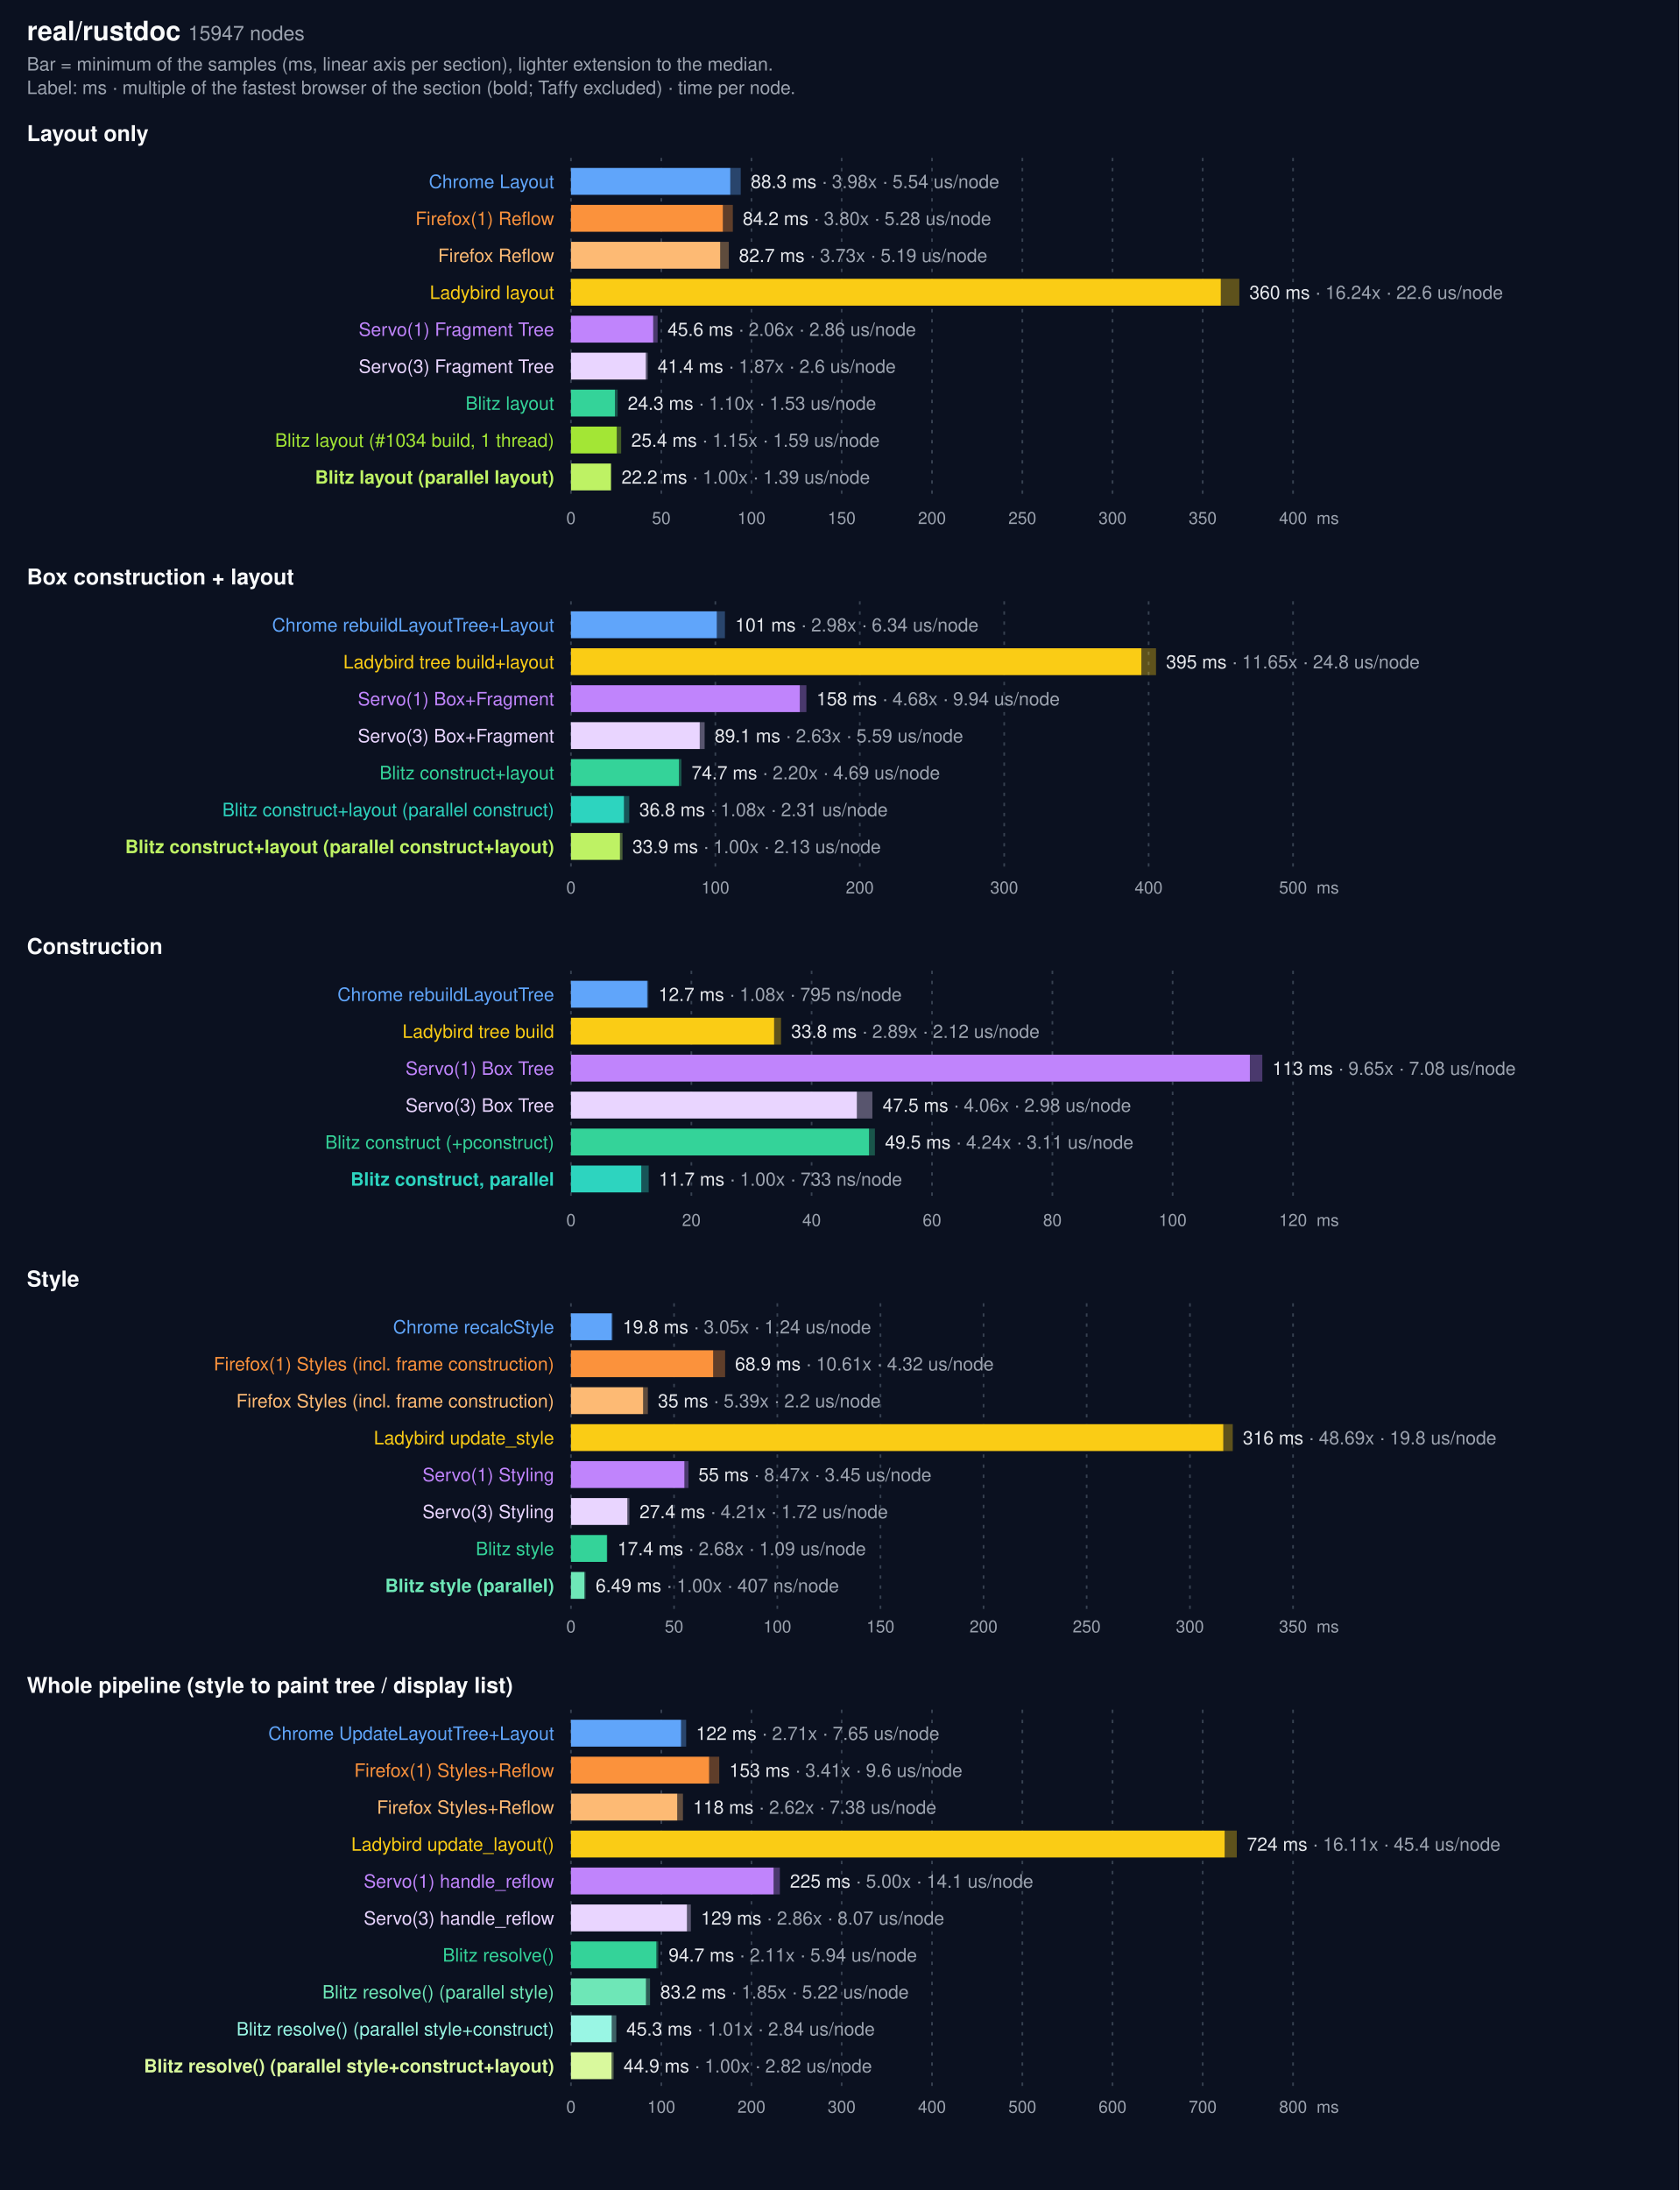
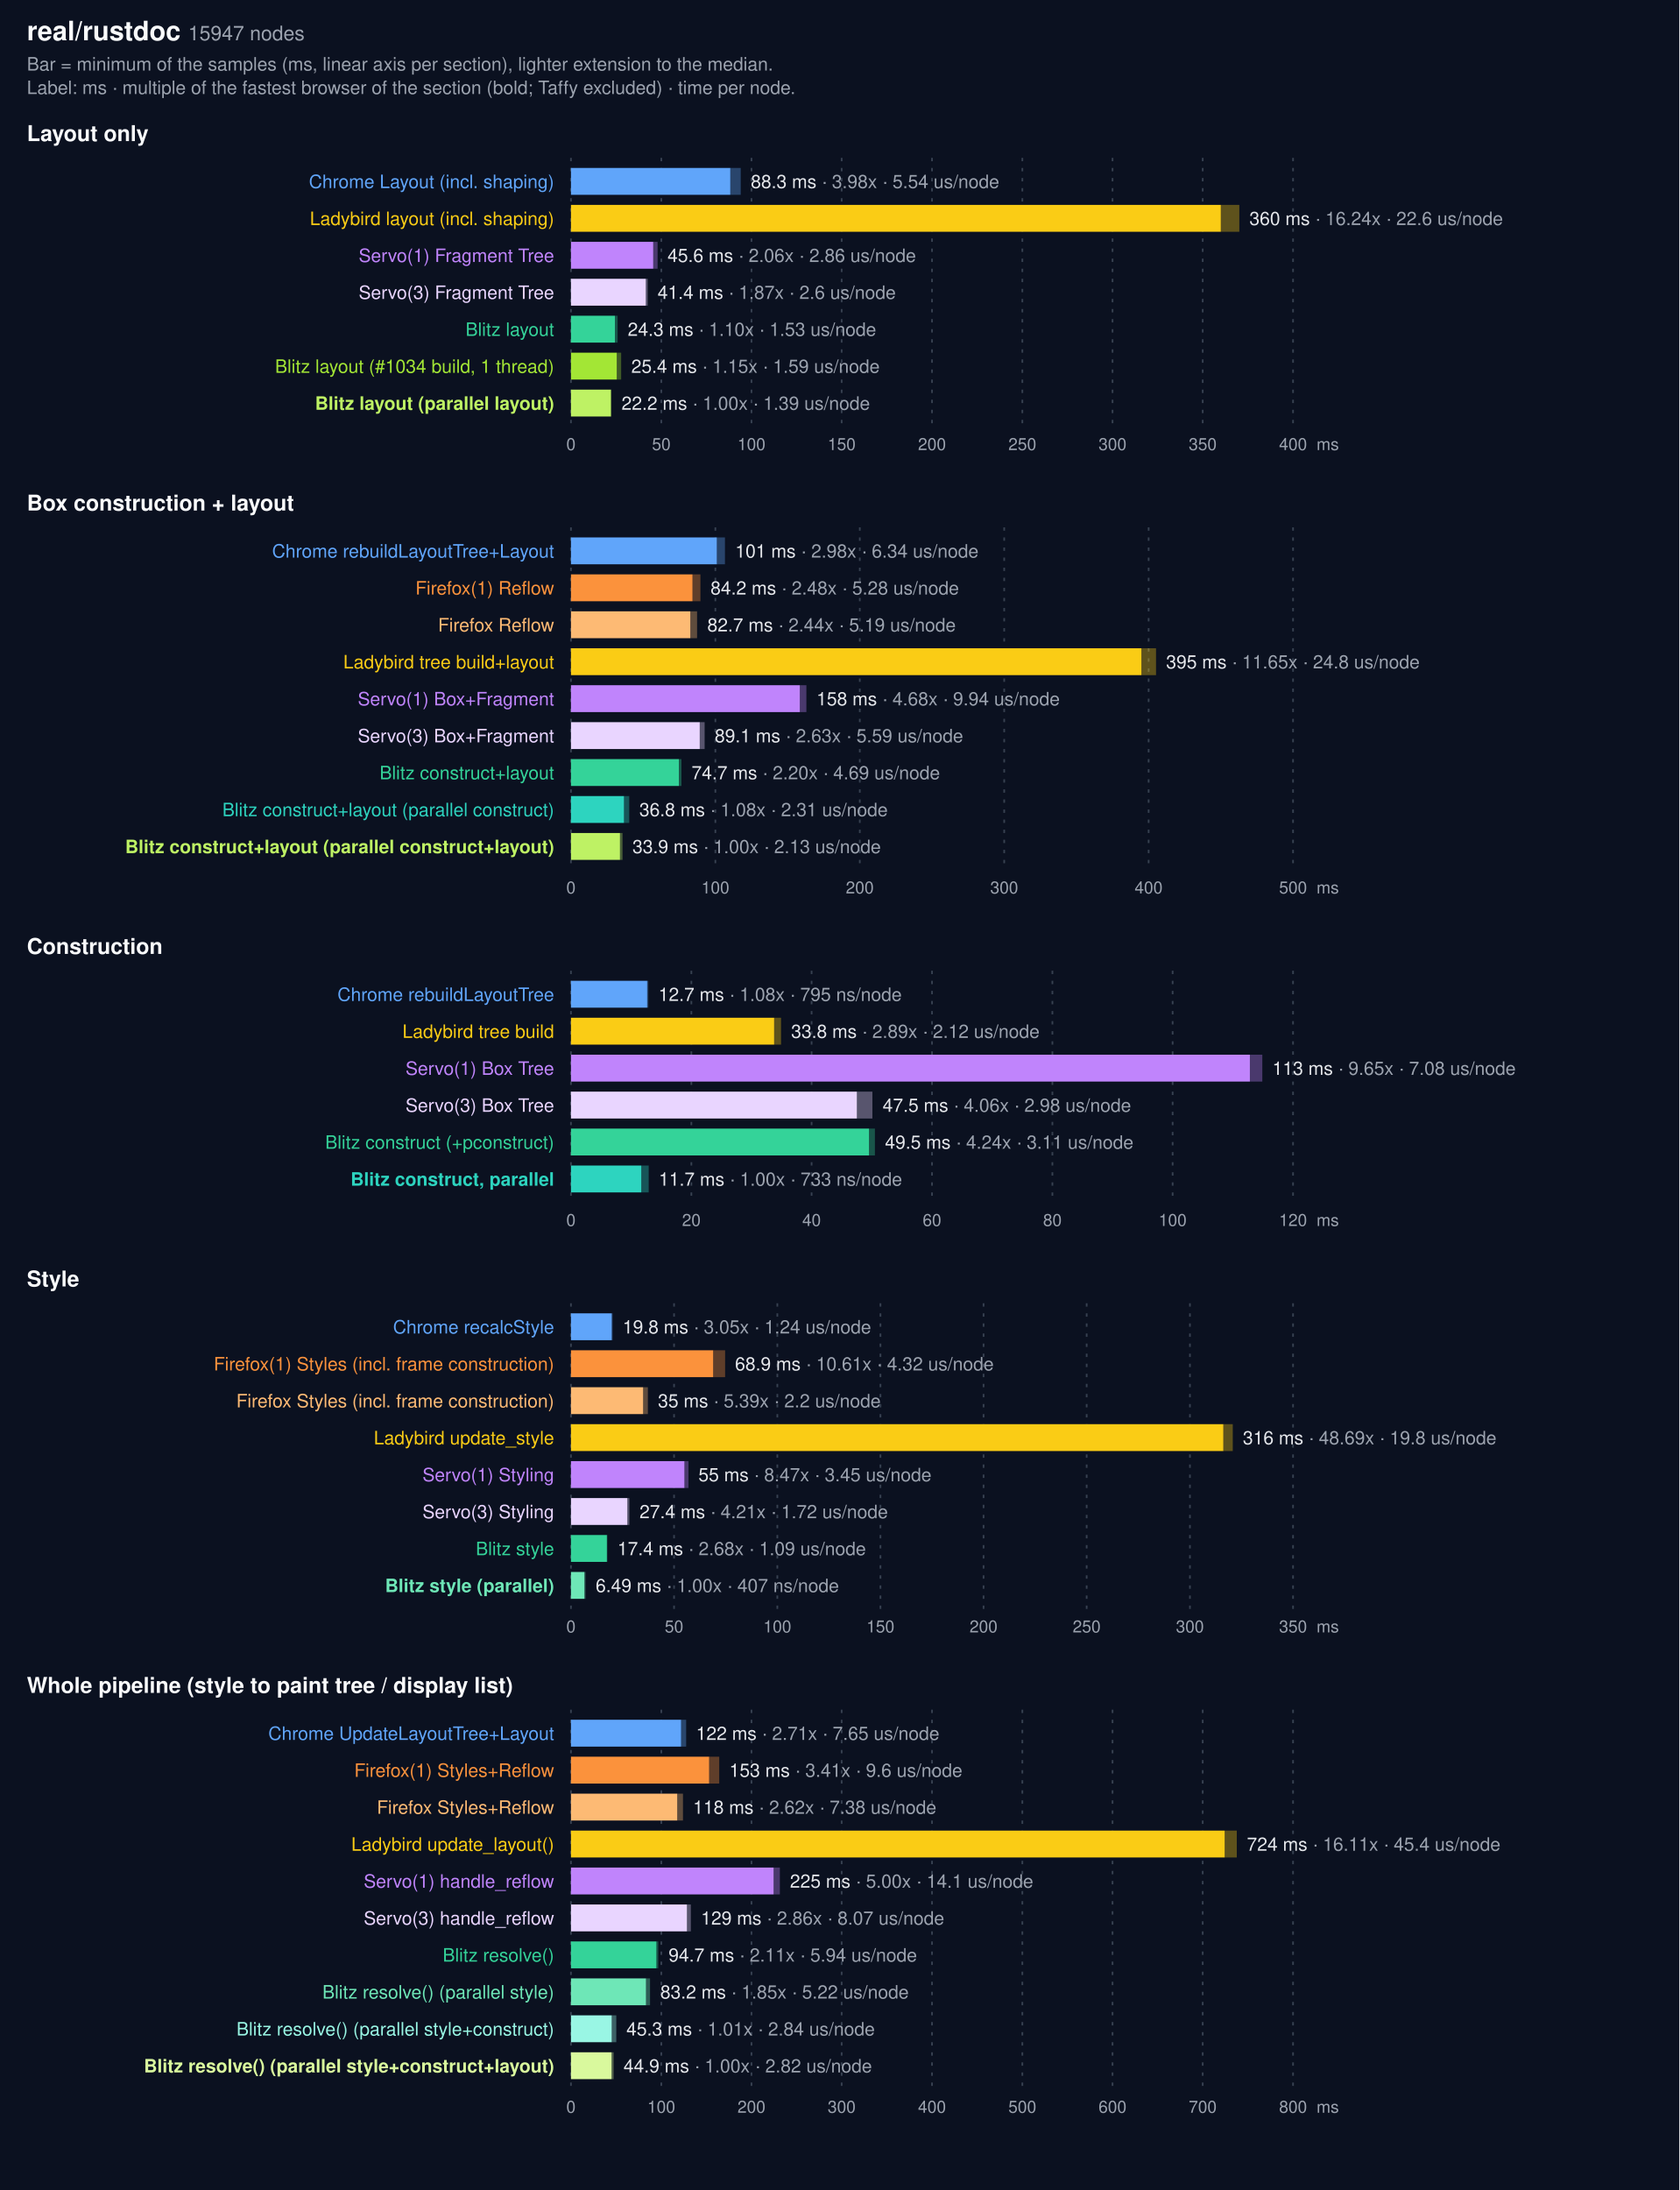
<svg xmlns="http://www.w3.org/2000/svg" width="1000" height="1304" viewBox="0 0 1000 1304" font-family="system-ui, -apple-system, Segoe UI, Helvetica, Arial, sans-serif">
  <rect width="1000" height="1304" fill="#0b1120" />
  <text x="16" y="24" fill="#f9fafb" font-size="16" font-weight="600">real/rustdoc <tspan fill="#9ca3af" font-size="12" font-weight="400">15947 nodes</tspan>
  </text>
  <text x="16" y="42" fill="#9ca3af" font-size="11">Bar = minimum of the samples (ms, linear axis per section), lighter extension to the median.</text>
  <text x="16" y="56" fill="#9ca3af" font-size="11">Label: ms · multiple of the fastest browser of the section (bold; Taffy excluded) · time per node.</text>
  <text x="16" y="84" fill="#f9fafb" font-size="13" font-weight="600">Layout only</text>
-   <line x1="340.0" x2="340.0" y1="94" y2="298" stroke="#374151" stroke-dasharray="2 4" />
-   <text x="340.0" y="312" fill="#9ca3af" font-size="10" text-anchor="middle">0</text>
-   <line x1="393.8" x2="393.8" y1="94" y2="298" stroke="#374151" stroke-dasharray="2 4" />
-   <text x="393.8" y="312" fill="#9ca3af" font-size="10" text-anchor="middle">50</text>
-   <line x1="447.5" x2="447.5" y1="94" y2="298" stroke="#374151" stroke-dasharray="2 4" />
-   <text x="447.5" y="312" fill="#9ca3af" font-size="10" text-anchor="middle">100</text>
-   <line x1="501.2" x2="501.2" y1="94" y2="298" stroke="#374151" stroke-dasharray="2 4" />
-   <text x="501.2" y="312" fill="#9ca3af" font-size="10" text-anchor="middle">150</text>
-   <line x1="555.0" x2="555.0" y1="94" y2="298" stroke="#374151" stroke-dasharray="2 4" />
-   <text x="555.0" y="312" fill="#9ca3af" font-size="10" text-anchor="middle">200</text>
-   <line x1="608.8" x2="608.8" y1="94" y2="298" stroke="#374151" stroke-dasharray="2 4" />
-   <text x="608.8" y="312" fill="#9ca3af" font-size="10" text-anchor="middle">250</text>
-   <line x1="662.5" x2="662.5" y1="94" y2="298" stroke="#374151" stroke-dasharray="2 4" />
-   <text x="662.5" y="312" fill="#9ca3af" font-size="10" text-anchor="middle">300</text>
-   <line x1="716.2" x2="716.2" y1="94" y2="298" stroke="#374151" stroke-dasharray="2 4" />
-   <text x="716.2" y="312" fill="#9ca3af" font-size="10" text-anchor="middle">350</text>
-   <line x1="770.0" x2="770.0" y1="94" y2="298" stroke="#374151" stroke-dasharray="2 4" />
-   <text x="770.0" y="312" fill="#9ca3af" font-size="10" text-anchor="middle">400</text>
-   <text x="784" y="312" fill="#9ca3af" font-size="10">ms</text>
-   <text x="330" y="112" fill="#60a5fa" font-size="11" text-anchor="end">Chrome Layout</text>
+   <line x1="340.0" x2="340.0" y1="94" y2="254" stroke="#374151" stroke-dasharray="2 4" />
+   <text x="340.0" y="268" fill="#9ca3af" font-size="10" text-anchor="middle">0</text>
+   <line x1="393.8" x2="393.8" y1="94" y2="254" stroke="#374151" stroke-dasharray="2 4" />
+   <text x="393.8" y="268" fill="#9ca3af" font-size="10" text-anchor="middle">50</text>
+   <line x1="447.5" x2="447.5" y1="94" y2="254" stroke="#374151" stroke-dasharray="2 4" />
+   <text x="447.5" y="268" fill="#9ca3af" font-size="10" text-anchor="middle">100</text>
+   <line x1="501.2" x2="501.2" y1="94" y2="254" stroke="#374151" stroke-dasharray="2 4" />
+   <text x="501.2" y="268" fill="#9ca3af" font-size="10" text-anchor="middle">150</text>
+   <line x1="555.0" x2="555.0" y1="94" y2="254" stroke="#374151" stroke-dasharray="2 4" />
+   <text x="555.0" y="268" fill="#9ca3af" font-size="10" text-anchor="middle">200</text>
+   <line x1="608.8" x2="608.8" y1="94" y2="254" stroke="#374151" stroke-dasharray="2 4" />
+   <text x="608.8" y="268" fill="#9ca3af" font-size="10" text-anchor="middle">250</text>
+   <line x1="662.5" x2="662.5" y1="94" y2="254" stroke="#374151" stroke-dasharray="2 4" />
+   <text x="662.5" y="268" fill="#9ca3af" font-size="10" text-anchor="middle">300</text>
+   <line x1="716.2" x2="716.2" y1="94" y2="254" stroke="#374151" stroke-dasharray="2 4" />
+   <text x="716.2" y="268" fill="#9ca3af" font-size="10" text-anchor="middle">350</text>
+   <line x1="770.0" x2="770.0" y1="94" y2="254" stroke="#374151" stroke-dasharray="2 4" />
+   <text x="770.0" y="268" fill="#9ca3af" font-size="10" text-anchor="middle">400</text>
+   <text x="784" y="268" fill="#9ca3af" font-size="10">ms</text>
+   <text x="330" y="112" fill="#60a5fa" font-size="11" text-anchor="end">Chrome Layout (incl. shaping)</text>
  <rect x="340" y="100" width="94.9" height="16" fill="#60a5fa" />
  <rect x="434.9" y="100" width="6.2" height="16" fill="#60a5fa" opacity="0.35" />
  <text x="447.1" y="112" fill="#e5e7eb" font-size="11">88.3 ms <tspan fill="#9ca3af">· 3.98x · 5.54 us/node</tspan>
  </text>
-   <text x="330" y="134" fill="#fb923c" font-size="11" text-anchor="end">Firefox(1) Reflow</text>
-   <rect x="340" y="122" width="90.5" height="16" fill="#fb923c" />
-   <rect x="430.5" y="122" width="5.9" height="16" fill="#fb923c" opacity="0.35" />
-   <text x="442.3" y="134" fill="#e5e7eb" font-size="11">84.2 ms <tspan fill="#9ca3af">· 3.80x · 5.28 us/node</tspan>
-   </text>
-   <text x="330" y="156" fill="#fdba74" font-size="11" text-anchor="end">Firefox Reflow</text>
-   <rect x="340" y="144" width="88.9" height="16" fill="#fdba74" />
-   <rect x="428.9" y="144" width="5.1" height="16" fill="#fdba74" opacity="0.35" />
-   <text x="440.0" y="156" fill="#e5e7eb" font-size="11">82.7 ms <tspan fill="#9ca3af">· 3.73x · 5.19 us/node</tspan>
-   </text>
-   <text x="330" y="178" fill="#facc15" font-size="11" text-anchor="end">Ladybird layout</text>
-   <rect x="340" y="166" width="387.0" height="16" fill="#facc15" />
-   <rect x="727.0" y="166" width="11.0" height="16" fill="#facc15" opacity="0.35" />
-   <text x="744.0" y="178" fill="#e5e7eb" font-size="11">360 ms <tspan fill="#9ca3af">· 16.24x · 22.6 us/node</tspan>
-   </text>
-   <text x="330" y="200" fill="#c084fc" font-size="11" text-anchor="end">Servo(1) Fragment Tree</text>
-   <rect x="340" y="188" width="49.0" height="16" fill="#c084fc" />
-   <rect x="389.0" y="188" width="2.6" height="16" fill="#c084fc" opacity="0.35" />
-   <text x="397.5" y="200" fill="#e5e7eb" font-size="11">45.6 ms <tspan fill="#9ca3af">· 2.06x · 2.86 us/node</tspan>
-   </text>
-   <text x="330" y="222" fill="#e9d5ff" font-size="11" text-anchor="end">Servo(3) Fragment Tree</text>
-   <rect x="340" y="210" width="44.6" height="16" fill="#e9d5ff" />
-   <rect x="384.6" y="210" width="1.1" height="16" fill="#e9d5ff" opacity="0.35" />
-   <text x="391.6" y="222" fill="#e5e7eb" font-size="11">41.4 ms <tspan fill="#9ca3af">· 1.87x · 2.6 us/node</tspan>
-   </text>
-   <text x="330" y="244" fill="#34d399" font-size="11" text-anchor="end">Blitz layout</text>
-   <rect x="340" y="232" width="26.2" height="16" fill="#34d399" />
-   <rect x="366.2" y="232" width="1.6" height="16" fill="#34d399" opacity="0.35" />
-   <text x="373.8" y="244" fill="#e5e7eb" font-size="11">24.3 ms <tspan fill="#9ca3af">· 1.10x · 1.53 us/node</tspan>
-   </text>
-   <text x="330" y="266" fill="#a3e635" font-size="11" text-anchor="end">Blitz layout (#1034 build, 1 thread)</text>
-   <rect x="340" y="254" width="27.3" height="16" fill="#a3e635" />
-   <rect x="367.3" y="254" width="2.6" height="16" fill="#a3e635" opacity="0.35" />
-   <text x="375.9" y="266" fill="#e5e7eb" font-size="11">25.4 ms <tspan fill="#9ca3af">· 1.15x · 1.59 us/node</tspan>
-   </text>
-   <text x="330" y="288" fill="#bef264" font-size="11" text-anchor="end" font-weight="700">Blitz layout (parallel layout)</text>
-   <rect x="340" y="276" width="23.8" height="16" fill="#bef264" />
-   <rect x="363.8" y="276" width="0.3" height="16" fill="#bef264" opacity="0.35" />
-   <text x="370.1" y="288" fill="#e5e7eb" font-size="11">22.2 ms <tspan fill="#9ca3af">· 1.00x · 1.39 us/node</tspan>
-   </text>
-   <text x="16" y="348" fill="#f9fafb" font-size="13" font-weight="600">Box construction + layout</text>
-   <line x1="340.0" x2="340.0" y1="358" y2="518" stroke="#374151" stroke-dasharray="2 4" />
+   <text x="330" y="134" fill="#facc15" font-size="11" text-anchor="end">Ladybird layout (incl. shaping)</text>
+   <rect x="340" y="122" width="387.0" height="16" fill="#facc15" />
+   <rect x="727.0" y="122" width="11.0" height="16" fill="#facc15" opacity="0.35" />
+   <text x="744.0" y="134" fill="#e5e7eb" font-size="11">360 ms <tspan fill="#9ca3af">· 16.24x · 22.6 us/node</tspan>
+   </text>
+   <text x="330" y="156" fill="#c084fc" font-size="11" text-anchor="end">Servo(1) Fragment Tree</text>
+   <rect x="340" y="144" width="49.0" height="16" fill="#c084fc" />
+   <rect x="389.0" y="144" width="2.6" height="16" fill="#c084fc" opacity="0.35" />
+   <text x="397.5" y="156" fill="#e5e7eb" font-size="11">45.6 ms <tspan fill="#9ca3af">· 2.06x · 2.86 us/node</tspan>
+   </text>
+   <text x="330" y="178" fill="#e9d5ff" font-size="11" text-anchor="end">Servo(3) Fragment Tree</text>
+   <rect x="340" y="166" width="44.6" height="16" fill="#e9d5ff" />
+   <rect x="384.6" y="166" width="1.1" height="16" fill="#e9d5ff" opacity="0.35" />
+   <text x="391.6" y="178" fill="#e5e7eb" font-size="11">41.4 ms <tspan fill="#9ca3af">· 1.87x · 2.6 us/node</tspan>
+   </text>
+   <text x="330" y="200" fill="#34d399" font-size="11" text-anchor="end">Blitz layout</text>
+   <rect x="340" y="188" width="26.2" height="16" fill="#34d399" />
+   <rect x="366.2" y="188" width="1.6" height="16" fill="#34d399" opacity="0.35" />
+   <text x="373.8" y="200" fill="#e5e7eb" font-size="11">24.3 ms <tspan fill="#9ca3af">· 1.10x · 1.53 us/node</tspan>
+   </text>
+   <text x="330" y="222" fill="#a3e635" font-size="11" text-anchor="end">Blitz layout (#1034 build, 1 thread)</text>
+   <rect x="340" y="210" width="27.3" height="16" fill="#a3e635" />
+   <rect x="367.3" y="210" width="2.6" height="16" fill="#a3e635" opacity="0.35" />
+   <text x="375.9" y="222" fill="#e5e7eb" font-size="11">25.4 ms <tspan fill="#9ca3af">· 1.15x · 1.59 us/node</tspan>
+   </text>
+   <text x="330" y="244" fill="#bef264" font-size="11" text-anchor="end" font-weight="700">Blitz layout (parallel layout)</text>
+   <rect x="340" y="232" width="23.8" height="16" fill="#bef264" />
+   <rect x="363.8" y="232" width="0.3" height="16" fill="#bef264" opacity="0.35" />
+   <text x="370.1" y="244" fill="#e5e7eb" font-size="11">22.2 ms <tspan fill="#9ca3af">· 1.00x · 1.39 us/node</tspan>
+   </text>
+   <text x="16" y="304" fill="#f9fafb" font-size="13" font-weight="600">Box construction + layout</text>
+   <line x1="340.0" x2="340.0" y1="314" y2="518" stroke="#374151" stroke-dasharray="2 4" />
  <text x="340.0" y="532" fill="#9ca3af" font-size="10" text-anchor="middle">0</text>
-   <line x1="426.0" x2="426.0" y1="358" y2="518" stroke="#374151" stroke-dasharray="2 4" />
+   <line x1="426.0" x2="426.0" y1="314" y2="518" stroke="#374151" stroke-dasharray="2 4" />
  <text x="426.0" y="532" fill="#9ca3af" font-size="10" text-anchor="middle">100</text>
-   <line x1="512.0" x2="512.0" y1="358" y2="518" stroke="#374151" stroke-dasharray="2 4" />
+   <line x1="512.0" x2="512.0" y1="314" y2="518" stroke="#374151" stroke-dasharray="2 4" />
  <text x="512.0" y="532" fill="#9ca3af" font-size="10" text-anchor="middle">200</text>
-   <line x1="598.0" x2="598.0" y1="358" y2="518" stroke="#374151" stroke-dasharray="2 4" />
+   <line x1="598.0" x2="598.0" y1="314" y2="518" stroke="#374151" stroke-dasharray="2 4" />
  <text x="598.0" y="532" fill="#9ca3af" font-size="10" text-anchor="middle">300</text>
-   <line x1="684.0" x2="684.0" y1="358" y2="518" stroke="#374151" stroke-dasharray="2 4" />
+   <line x1="684.0" x2="684.0" y1="314" y2="518" stroke="#374151" stroke-dasharray="2 4" />
  <text x="684.0" y="532" fill="#9ca3af" font-size="10" text-anchor="middle">400</text>
-   <line x1="770.0" x2="770.0" y1="358" y2="518" stroke="#374151" stroke-dasharray="2 4" />
+   <line x1="770.0" x2="770.0" y1="314" y2="518" stroke="#374151" stroke-dasharray="2 4" />
  <text x="770.0" y="532" fill="#9ca3af" font-size="10" text-anchor="middle">500</text>
  <text x="784" y="532" fill="#9ca3af" font-size="10">ms</text>
-   <text x="330" y="376" fill="#60a5fa" font-size="11" text-anchor="end">Chrome rebuildLayoutTree+Layout</text>
-   <rect x="340" y="364" width="86.9" height="16" fill="#60a5fa" />
-   <rect x="426.9" y="364" width="4.8" height="16" fill="#60a5fa" opacity="0.35" />
-   <text x="437.8" y="376" fill="#e5e7eb" font-size="11">101 ms <tspan fill="#9ca3af">· 2.98x · 6.34 us/node</tspan>
+   <text x="330" y="332" fill="#60a5fa" font-size="11" text-anchor="end">Chrome rebuildLayoutTree+Layout</text>
+   <rect x="340" y="320" width="86.9" height="16" fill="#60a5fa" />
+   <rect x="426.9" y="320" width="4.8" height="16" fill="#60a5fa" opacity="0.35" />
+   <text x="437.8" y="332" fill="#e5e7eb" font-size="11">101 ms <tspan fill="#9ca3af">· 2.98x · 6.34 us/node</tspan>
+   </text>
+   <text x="330" y="354" fill="#fb923c" font-size="11" text-anchor="end">Firefox(1) Reflow</text>
+   <rect x="340" y="342" width="72.4" height="16" fill="#fb923c" />
+   <rect x="412.4" y="342" width="4.7" height="16" fill="#fb923c" opacity="0.35" />
+   <text x="423.1" y="354" fill="#e5e7eb" font-size="11">84.2 ms <tspan fill="#9ca3af">· 2.48x · 5.28 us/node</tspan>
+   </text>
+   <text x="330" y="376" fill="#fdba74" font-size="11" text-anchor="end">Firefox Reflow</text>
+   <rect x="340" y="364" width="71.1" height="16" fill="#fdba74" />
+   <rect x="411.1" y="364" width="4.0" height="16" fill="#fdba74" opacity="0.35" />
+   <text x="421.2" y="376" fill="#e5e7eb" font-size="11">82.7 ms <tspan fill="#9ca3af">· 2.44x · 5.19 us/node</tspan>
  </text>
  <text x="330" y="398" fill="#facc15" font-size="11" text-anchor="end">Ladybird tree build+layout</text>
  <rect x="340" y="386" width="339.7" height="16" fill="#facc15" />
  <rect x="679.7" y="386" width="8.7" height="16" fill="#facc15" opacity="0.35" />
  <text x="694.4" y="398" fill="#e5e7eb" font-size="11">395 ms <tspan fill="#9ca3af">· 11.65x · 24.8 us/node</tspan>
  </text>
  <text x="330" y="420" fill="#c084fc" font-size="11" text-anchor="end">Servo(1) Box+Fragment</text>
  <rect x="340" y="408" width="136.3" height="16" fill="#c084fc" />
  <rect x="476.3" y="408" width="3.9" height="16" fill="#c084fc" opacity="0.35" />
  <text x="486.2" y="420" fill="#e5e7eb" font-size="11">158 ms <tspan fill="#9ca3af">· 4.68x · 9.94 us/node</tspan>
  </text>
  <text x="330" y="442" fill="#e9d5ff" font-size="11" text-anchor="end">Servo(3) Box+Fragment</text>
  <rect x="340" y="430" width="76.7" height="16" fill="#e9d5ff" />
  <rect x="416.7" y="430" width="2.9" height="16" fill="#e9d5ff" opacity="0.35" />
  <text x="425.6" y="442" fill="#e5e7eb" font-size="11">89.1 ms <tspan fill="#9ca3af">· 2.63x · 5.59 us/node</tspan>
  </text>
  <text x="330" y="464" fill="#34d399" font-size="11" text-anchor="end">Blitz construct+layout</text>
  <rect x="340" y="452" width="64.3" height="16" fill="#34d399" />
  <rect x="404.3" y="452" width="1.5" height="16" fill="#34d399" opacity="0.35" />
  <text x="411.8" y="464" fill="#e5e7eb" font-size="11">74.7 ms <tspan fill="#9ca3af">· 2.20x · 4.69 us/node</tspan>
  </text>
  <text x="330" y="486" fill="#2dd4bf" font-size="11" text-anchor="end">Blitz construct+layout (parallel construct)</text>
  <rect x="340" y="474" width="31.6" height="16" fill="#2dd4bf" />
  <rect x="371.6" y="474" width="3.1" height="16" fill="#2dd4bf" opacity="0.35" />
  <text x="380.7" y="486" fill="#e5e7eb" font-size="11">36.8 ms <tspan fill="#9ca3af">· 1.08x · 2.31 us/node</tspan>
  </text>
  <text x="330" y="508" fill="#bef264" font-size="11" text-anchor="end" font-weight="700">Blitz construct+layout (parallel construct+layout)</text>
  <rect x="340" y="496" width="29.2" height="16" fill="#bef264" />
  <rect x="369.2" y="496" width="1.5" height="16" fill="#bef264" opacity="0.35" />
  <text x="376.6" y="508" fill="#e5e7eb" font-size="11">33.9 ms <tspan fill="#9ca3af">· 1.00x · 2.13 us/node</tspan>
  </text>
  <text x="16" y="568" fill="#f9fafb" font-size="13" font-weight="600">Construction</text>
  <line x1="340.0" x2="340.0" y1="578" y2="716" stroke="#374151" stroke-dasharray="2 4" />
  <text x="340.0" y="730" fill="#9ca3af" font-size="10" text-anchor="middle">0</text>
  <line x1="411.7" x2="411.7" y1="578" y2="716" stroke="#374151" stroke-dasharray="2 4" />
  <text x="411.7" y="730" fill="#9ca3af" font-size="10" text-anchor="middle">20</text>
  <line x1="483.3" x2="483.3" y1="578" y2="716" stroke="#374151" stroke-dasharray="2 4" />
  <text x="483.3" y="730" fill="#9ca3af" font-size="10" text-anchor="middle">40</text>
  <line x1="555.0" x2="555.0" y1="578" y2="716" stroke="#374151" stroke-dasharray="2 4" />
  <text x="555.0" y="730" fill="#9ca3af" font-size="10" text-anchor="middle">60</text>
  <line x1="626.7" x2="626.7" y1="578" y2="716" stroke="#374151" stroke-dasharray="2 4" />
  <text x="626.7" y="730" fill="#9ca3af" font-size="10" text-anchor="middle">80</text>
  <line x1="698.3" x2="698.3" y1="578" y2="716" stroke="#374151" stroke-dasharray="2 4" />
  <text x="698.3" y="730" fill="#9ca3af" font-size="10" text-anchor="middle">100</text>
  <line x1="770.0" x2="770.0" y1="578" y2="716" stroke="#374151" stroke-dasharray="2 4" />
  <text x="770.0" y="730" fill="#9ca3af" font-size="10" text-anchor="middle">120</text>
  <text x="784" y="730" fill="#9ca3af" font-size="10">ms</text>
  <text x="330" y="596" fill="#60a5fa" font-size="11" text-anchor="end">Chrome rebuildLayoutTree</text>
  <rect x="340" y="584" width="45.4" height="16" fill="#60a5fa" />
  <rect x="385.4" y="584" width="0.7" height="16" fill="#60a5fa" opacity="0.35" />
  <text x="392.1" y="596" fill="#e5e7eb" font-size="11">12.7 ms <tspan fill="#9ca3af">· 1.08x · 795 ns/node</tspan>
  </text>
  <text x="330" y="618" fill="#facc15" font-size="11" text-anchor="end">Ladybird tree build</text>
  <rect x="340" y="606" width="121.0" height="16" fill="#facc15" />
  <rect x="461.0" y="606" width="4.1" height="16" fill="#facc15" opacity="0.35" />
  <text x="471.1" y="618" fill="#e5e7eb" font-size="11">33.8 ms <tspan fill="#9ca3af">· 2.89x · 2.12 us/node</tspan>
  </text>
  <text x="330" y="640" fill="#c084fc" font-size="11" text-anchor="end">Servo(1) Box Tree</text>
  <rect x="340" y="628" width="404.3" height="16" fill="#c084fc" />
  <rect x="744.3" y="628" width="7.4" height="16" fill="#c084fc" opacity="0.35" />
  <text x="757.7" y="640" fill="#e5e7eb" font-size="11">113 ms <tspan fill="#9ca3af">· 9.65x · 7.08 us/node</tspan>
  </text>
  <text x="330" y="662" fill="#e9d5ff" font-size="11" text-anchor="end">Servo(3) Box Tree</text>
  <rect x="340" y="650" width="170.3" height="16" fill="#e9d5ff" />
  <rect x="510.3" y="650" width="9.2" height="16" fill="#e9d5ff" opacity="0.35" />
  <text x="525.6" y="662" fill="#e5e7eb" font-size="11">47.5 ms <tspan fill="#9ca3af">· 4.06x · 2.98 us/node</tspan>
  </text>
  <text x="330" y="684" fill="#34d399" font-size="11" text-anchor="end">Blitz construct (+pconstruct)</text>
  <rect x="340" y="672" width="177.5" height="16" fill="#34d399" />
  <rect x="517.5" y="672" width="3.5" height="16" fill="#34d399" opacity="0.35" />
  <text x="527.0" y="684" fill="#e5e7eb" font-size="11">49.5 ms <tspan fill="#9ca3af">· 4.24x · 3.11 us/node</tspan>
  </text>
  <text x="330" y="706" fill="#2dd4bf" font-size="11" text-anchor="end" font-weight="700">Blitz construct, parallel</text>
  <rect x="340" y="694" width="41.9" height="16" fill="#2dd4bf" />
  <rect x="381.9" y="694" width="4.4" height="16" fill="#2dd4bf" opacity="0.35" />
  <text x="392.3" y="706" fill="#e5e7eb" font-size="11">11.7 ms <tspan fill="#9ca3af">· 1.00x · 733 ns/node</tspan>
  </text>
  <text x="16" y="766" fill="#f9fafb" font-size="13" font-weight="600">Style</text>
  <line x1="340.0" x2="340.0" y1="776" y2="958" stroke="#374151" stroke-dasharray="2 4" />
  <text x="340.0" y="972" fill="#9ca3af" font-size="10" text-anchor="middle">0</text>
  <line x1="401.4" x2="401.4" y1="776" y2="958" stroke="#374151" stroke-dasharray="2 4" />
  <text x="401.4" y="972" fill="#9ca3af" font-size="10" text-anchor="middle">50</text>
  <line x1="462.9" x2="462.9" y1="776" y2="958" stroke="#374151" stroke-dasharray="2 4" />
  <text x="462.9" y="972" fill="#9ca3af" font-size="10" text-anchor="middle">100</text>
  <line x1="524.3" x2="524.3" y1="776" y2="958" stroke="#374151" stroke-dasharray="2 4" />
  <text x="524.3" y="972" fill="#9ca3af" font-size="10" text-anchor="middle">150</text>
  <line x1="585.7" x2="585.7" y1="776" y2="958" stroke="#374151" stroke-dasharray="2 4" />
  <text x="585.7" y="972" fill="#9ca3af" font-size="10" text-anchor="middle">200</text>
  <line x1="647.1" x2="647.1" y1="776" y2="958" stroke="#374151" stroke-dasharray="2 4" />
  <text x="647.1" y="972" fill="#9ca3af" font-size="10" text-anchor="middle">250</text>
  <line x1="708.6" x2="708.6" y1="776" y2="958" stroke="#374151" stroke-dasharray="2 4" />
  <text x="708.6" y="972" fill="#9ca3af" font-size="10" text-anchor="middle">300</text>
  <line x1="770.0" x2="770.0" y1="776" y2="958" stroke="#374151" stroke-dasharray="2 4" />
  <text x="770.0" y="972" fill="#9ca3af" font-size="10" text-anchor="middle">350</text>
  <text x="784" y="972" fill="#9ca3af" font-size="10">ms</text>
  <text x="330" y="794" fill="#60a5fa" font-size="11" text-anchor="end">Chrome recalcStyle</text>
  <rect x="340" y="782" width="24.3" height="16" fill="#60a5fa" />
  <rect x="364.3" y="782" width="0.5" height="16" fill="#60a5fa" opacity="0.35" />
  <text x="370.8" y="794" fill="#e5e7eb" font-size="11">19.8 ms <tspan fill="#9ca3af">· 3.05x · 1.24 us/node</tspan>
  </text>
  <text x="330" y="816" fill="#fb923c" font-size="11" text-anchor="end">Firefox(1) Styles (incl. frame construction)</text>
  <rect x="340" y="804" width="84.7" height="16" fill="#fb923c" />
  <rect x="424.7" y="804" width="7.1" height="16" fill="#fb923c" opacity="0.35" />
  <text x="437.7" y="816" fill="#e5e7eb" font-size="11">68.9 ms <tspan fill="#9ca3af">· 10.61x · 4.32 us/node</tspan>
  </text>
  <text x="330" y="838" fill="#fdba74" font-size="11" text-anchor="end">Firefox Styles (incl. frame construction)</text>
  <rect x="340" y="826" width="43.0" height="16" fill="#fdba74" />
  <rect x="383.0" y="826" width="2.8" height="16" fill="#fdba74" opacity="0.35" />
  <text x="391.8" y="838" fill="#e5e7eb" font-size="11">35 ms <tspan fill="#9ca3af">· 5.39x · 2.2 us/node</tspan>
  </text>
  <text x="330" y="860" fill="#facc15" font-size="11" text-anchor="end">Ladybird update_style</text>
  <rect x="340" y="848" width="388.5" height="16" fill="#facc15" />
  <rect x="728.5" y="848" width="5.6" height="16" fill="#facc15" opacity="0.35" />
  <text x="740.1" y="860" fill="#e5e7eb" font-size="11">316 ms <tspan fill="#9ca3af">· 48.69x · 19.8 us/node</tspan>
  </text>
  <text x="330" y="882" fill="#c084fc" font-size="11" text-anchor="end">Servo(1) Styling</text>
  <rect x="340" y="870" width="67.6" height="16" fill="#c084fc" />
  <rect x="407.6" y="870" width="2.4" height="16" fill="#c084fc" opacity="0.35" />
  <text x="415.9" y="882" fill="#e5e7eb" font-size="11">55 ms <tspan fill="#9ca3af">· 8.47x · 3.45 us/node</tspan>
  </text>
  <text x="330" y="904" fill="#e9d5ff" font-size="11" text-anchor="end">Servo(3) Styling</text>
  <rect x="340" y="892" width="33.6" height="16" fill="#e9d5ff" />
  <rect x="373.6" y="892" width="1.2" height="16" fill="#e9d5ff" opacity="0.35" />
  <text x="380.8" y="904" fill="#e5e7eb" font-size="11">27.4 ms <tspan fill="#9ca3af">· 4.21x · 1.72 us/node</tspan>
  </text>
  <text x="330" y="926" fill="#34d399" font-size="11" text-anchor="end">Blitz style</text>
  <rect x="340" y="914" width="21.4" height="16" fill="#34d399" />
  <rect x="361.4" y="914" width="0.3" height="16" fill="#34d399" opacity="0.35" />
  <text x="367.7" y="926" fill="#e5e7eb" font-size="11">17.4 ms <tspan fill="#9ca3af">· 2.68x · 1.09 us/node</tspan>
  </text>
  <text x="330" y="948" fill="#6ee7b7" font-size="11" text-anchor="end" font-weight="700">Blitz style (parallel)</text>
  <rect x="340" y="936" width="8.0" height="16" fill="#6ee7b7" />
  <rect x="348.0" y="936" width="0.7" height="16" fill="#6ee7b7" opacity="0.35" />
  <text x="354.7" y="948" fill="#e5e7eb" font-size="11">6.49 ms <tspan fill="#9ca3af">· 1.00x · 407 ns/node</tspan>
  </text>
  <text x="16" y="1008" fill="#f9fafb" font-size="13" font-weight="600">Whole pipeline (style to paint tree / display list)</text>
  <line x1="340.0" x2="340.0" y1="1018" y2="1244" stroke="#374151" stroke-dasharray="2 4" />
  <text x="340.0" y="1258" fill="#9ca3af" font-size="10" text-anchor="middle">0</text>
  <line x1="393.8" x2="393.8" y1="1018" y2="1244" stroke="#374151" stroke-dasharray="2 4" />
  <text x="393.8" y="1258" fill="#9ca3af" font-size="10" text-anchor="middle">100</text>
  <line x1="447.5" x2="447.5" y1="1018" y2="1244" stroke="#374151" stroke-dasharray="2 4" />
  <text x="447.5" y="1258" fill="#9ca3af" font-size="10" text-anchor="middle">200</text>
  <line x1="501.2" x2="501.2" y1="1018" y2="1244" stroke="#374151" stroke-dasharray="2 4" />
  <text x="501.2" y="1258" fill="#9ca3af" font-size="10" text-anchor="middle">300</text>
  <line x1="555.0" x2="555.0" y1="1018" y2="1244" stroke="#374151" stroke-dasharray="2 4" />
  <text x="555.0" y="1258" fill="#9ca3af" font-size="10" text-anchor="middle">400</text>
  <line x1="608.8" x2="608.8" y1="1018" y2="1244" stroke="#374151" stroke-dasharray="2 4" />
  <text x="608.8" y="1258" fill="#9ca3af" font-size="10" text-anchor="middle">500</text>
  <line x1="662.5" x2="662.5" y1="1018" y2="1244" stroke="#374151" stroke-dasharray="2 4" />
  <text x="662.5" y="1258" fill="#9ca3af" font-size="10" text-anchor="middle">600</text>
  <line x1="716.2" x2="716.2" y1="1018" y2="1244" stroke="#374151" stroke-dasharray="2 4" />
  <text x="716.2" y="1258" fill="#9ca3af" font-size="10" text-anchor="middle">700</text>
  <line x1="770.0" x2="770.0" y1="1018" y2="1244" stroke="#374151" stroke-dasharray="2 4" />
  <text x="770.0" y="1258" fill="#9ca3af" font-size="10" text-anchor="middle">800</text>
  <text x="784" y="1258" fill="#9ca3af" font-size="10">ms</text>
  <text x="330" y="1036" fill="#60a5fa" font-size="11" text-anchor="end">Chrome UpdateLayoutTree+Layout</text>
  <rect x="340" y="1024" width="65.6" height="16" fill="#60a5fa" />
  <rect x="405.6" y="1024" width="3.0" height="16" fill="#60a5fa" opacity="0.35" />
  <text x="414.5" y="1036" fill="#e5e7eb" font-size="11">122 ms <tspan fill="#9ca3af">· 2.71x · 7.65 us/node</tspan>
  </text>
  <text x="330" y="1058" fill="#fb923c" font-size="11" text-anchor="end">Firefox(1) Styles+Reflow</text>
  <rect x="340" y="1046" width="82.3" height="16" fill="#fb923c" />
  <rect x="422.3" y="1046" width="6.0" height="16" fill="#fb923c" opacity="0.35" />
  <text x="434.3" y="1058" fill="#e5e7eb" font-size="11">153 ms <tspan fill="#9ca3af">· 3.41x · 9.6 us/node</tspan>
  </text>
  <text x="330" y="1080" fill="#fdba74" font-size="11" text-anchor="end">Firefox Styles+Reflow</text>
  <rect x="340" y="1068" width="63.3" height="16" fill="#fdba74" />
  <rect x="403.3" y="1068" width="3.4" height="16" fill="#fdba74" opacity="0.35" />
  <text x="412.7" y="1080" fill="#e5e7eb" font-size="11">118 ms <tspan fill="#9ca3af">· 2.62x · 7.38 us/node</tspan>
  </text>
  <text x="330" y="1102" fill="#facc15" font-size="11" text-anchor="end">Ladybird update_layout()</text>
  <rect x="340" y="1090" width="389.3" height="16" fill="#facc15" />
  <rect x="729.3" y="1090" width="7.2" height="16" fill="#facc15" opacity="0.35" />
  <text x="742.5" y="1102" fill="#e5e7eb" font-size="11">724 ms <tspan fill="#9ca3af">· 16.11x · 45.4 us/node</tspan>
  </text>
  <text x="330" y="1124" fill="#c084fc" font-size="11" text-anchor="end">Servo(1) handle_reflow</text>
  <rect x="340" y="1112" width="120.7" height="16" fill="#c084fc" />
  <rect x="460.7" y="1112" width="3.7" height="16" fill="#c084fc" opacity="0.35" />
  <text x="470.4" y="1124" fill="#e5e7eb" font-size="11">225 ms <tspan fill="#9ca3af">· 5.00x · 14.1 us/node</tspan>
  </text>
  <text x="330" y="1146" fill="#e9d5ff" font-size="11" text-anchor="end">Servo(3) handle_reflow</text>
  <rect x="340" y="1134" width="69.1" height="16" fill="#e9d5ff" />
  <rect x="409.1" y="1134" width="2.3" height="16" fill="#e9d5ff" opacity="0.35" />
  <text x="417.4" y="1146" fill="#e5e7eb" font-size="11">129 ms <tspan fill="#9ca3af">· 2.86x · 8.07 us/node</tspan>
  </text>
  <text x="330" y="1168" fill="#34d399" font-size="11" text-anchor="end">Blitz resolve()</text>
  <rect x="340" y="1156" width="50.9" height="16" fill="#34d399" />
  <rect x="390.9" y="1156" width="1.1" height="16" fill="#34d399" opacity="0.35" />
  <text x="398.1" y="1168" fill="#e5e7eb" font-size="11">94.7 ms <tspan fill="#9ca3af">· 2.11x · 5.94 us/node</tspan>
  </text>
  <text x="330" y="1190" fill="#6ee7b7" font-size="11" text-anchor="end">Blitz resolve() (parallel style)</text>
  <rect x="340" y="1178" width="44.7" height="16" fill="#6ee7b7" />
  <rect x="384.7" y="1178" width="2.4" height="16" fill="#6ee7b7" opacity="0.35" />
  <text x="393.2" y="1190" fill="#e5e7eb" font-size="11">83.2 ms <tspan fill="#9ca3af">· 1.85x · 5.22 us/node</tspan>
  </text>
  <text x="330" y="1212" fill="#99f6e4" font-size="11" text-anchor="end">Blitz resolve() (parallel style+construct)</text>
  <rect x="340" y="1200" width="24.3" height="16" fill="#99f6e4" />
  <rect x="364.3" y="1200" width="2.7" height="16" fill="#99f6e4" opacity="0.35" />
  <text x="373.0" y="1212" fill="#e5e7eb" font-size="11">45.3 ms <tspan fill="#9ca3af">· 1.01x · 2.84 us/node</tspan>
  </text>
  <text x="330" y="1234" fill="#d9f99d" font-size="11" text-anchor="end" font-weight="700">Blitz resolve() (parallel style+construct+layout)</text>
  <rect x="340" y="1222" width="24.2" height="16" fill="#d9f99d" />
  <rect x="364.2" y="1222" width="1.2" height="16" fill="#d9f99d" opacity="0.35" />
  <text x="371.3" y="1234" fill="#e5e7eb" font-size="11">44.9 ms <tspan fill="#9ca3af">· 1.00x · 2.82 us/node</tspan>
  </text>
</svg>
